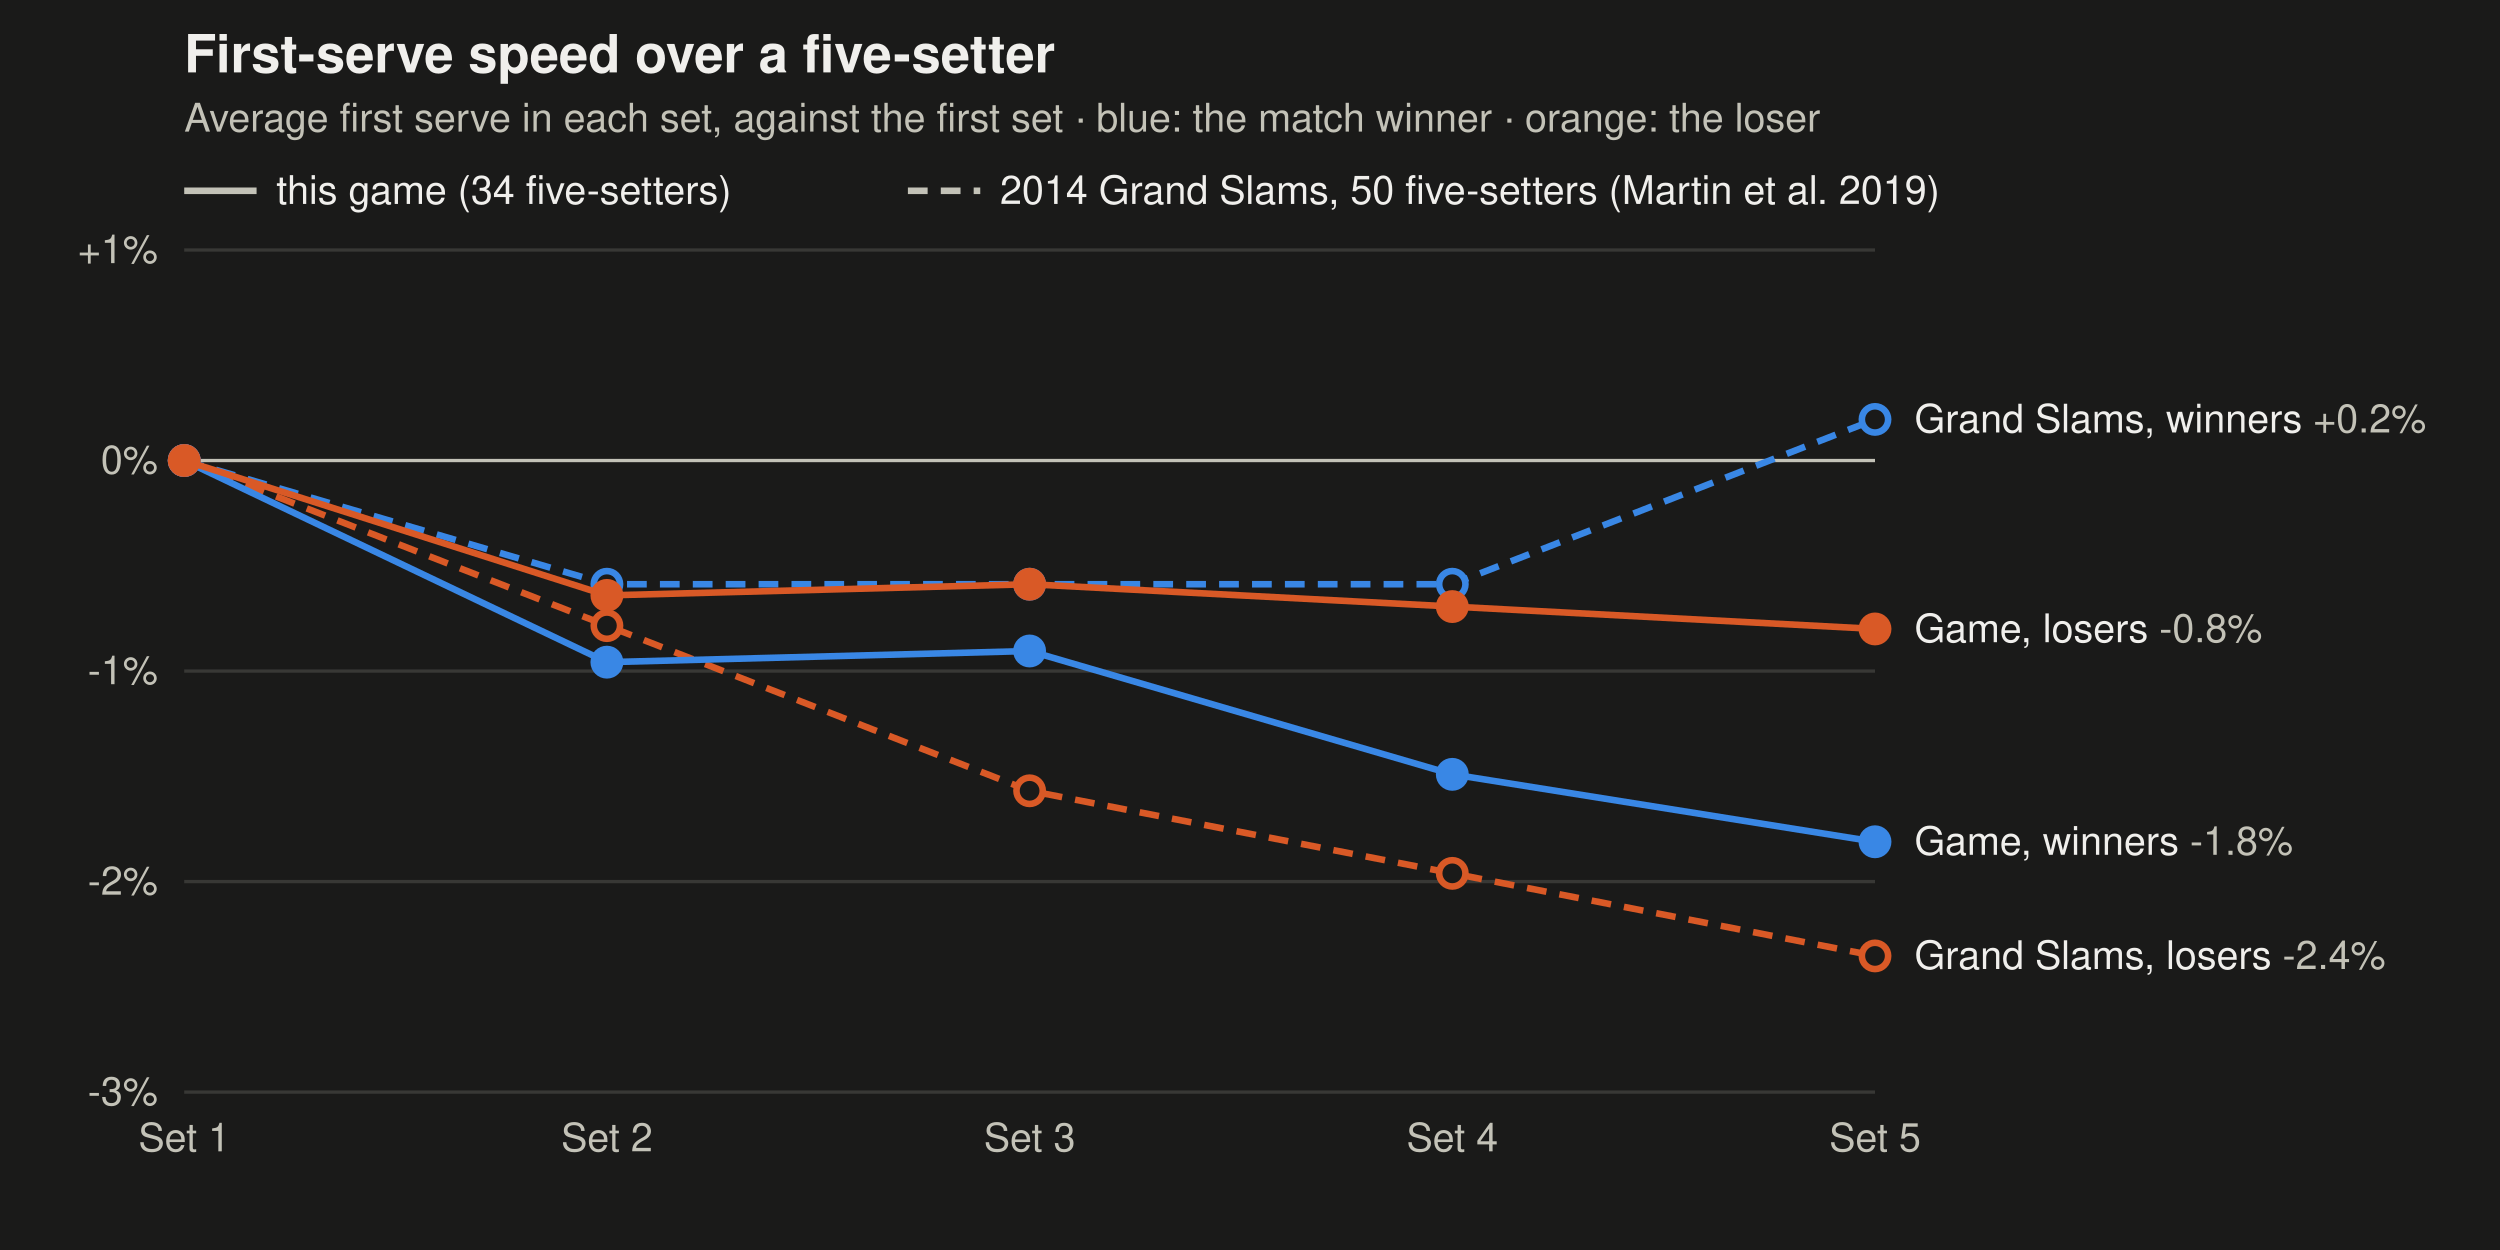
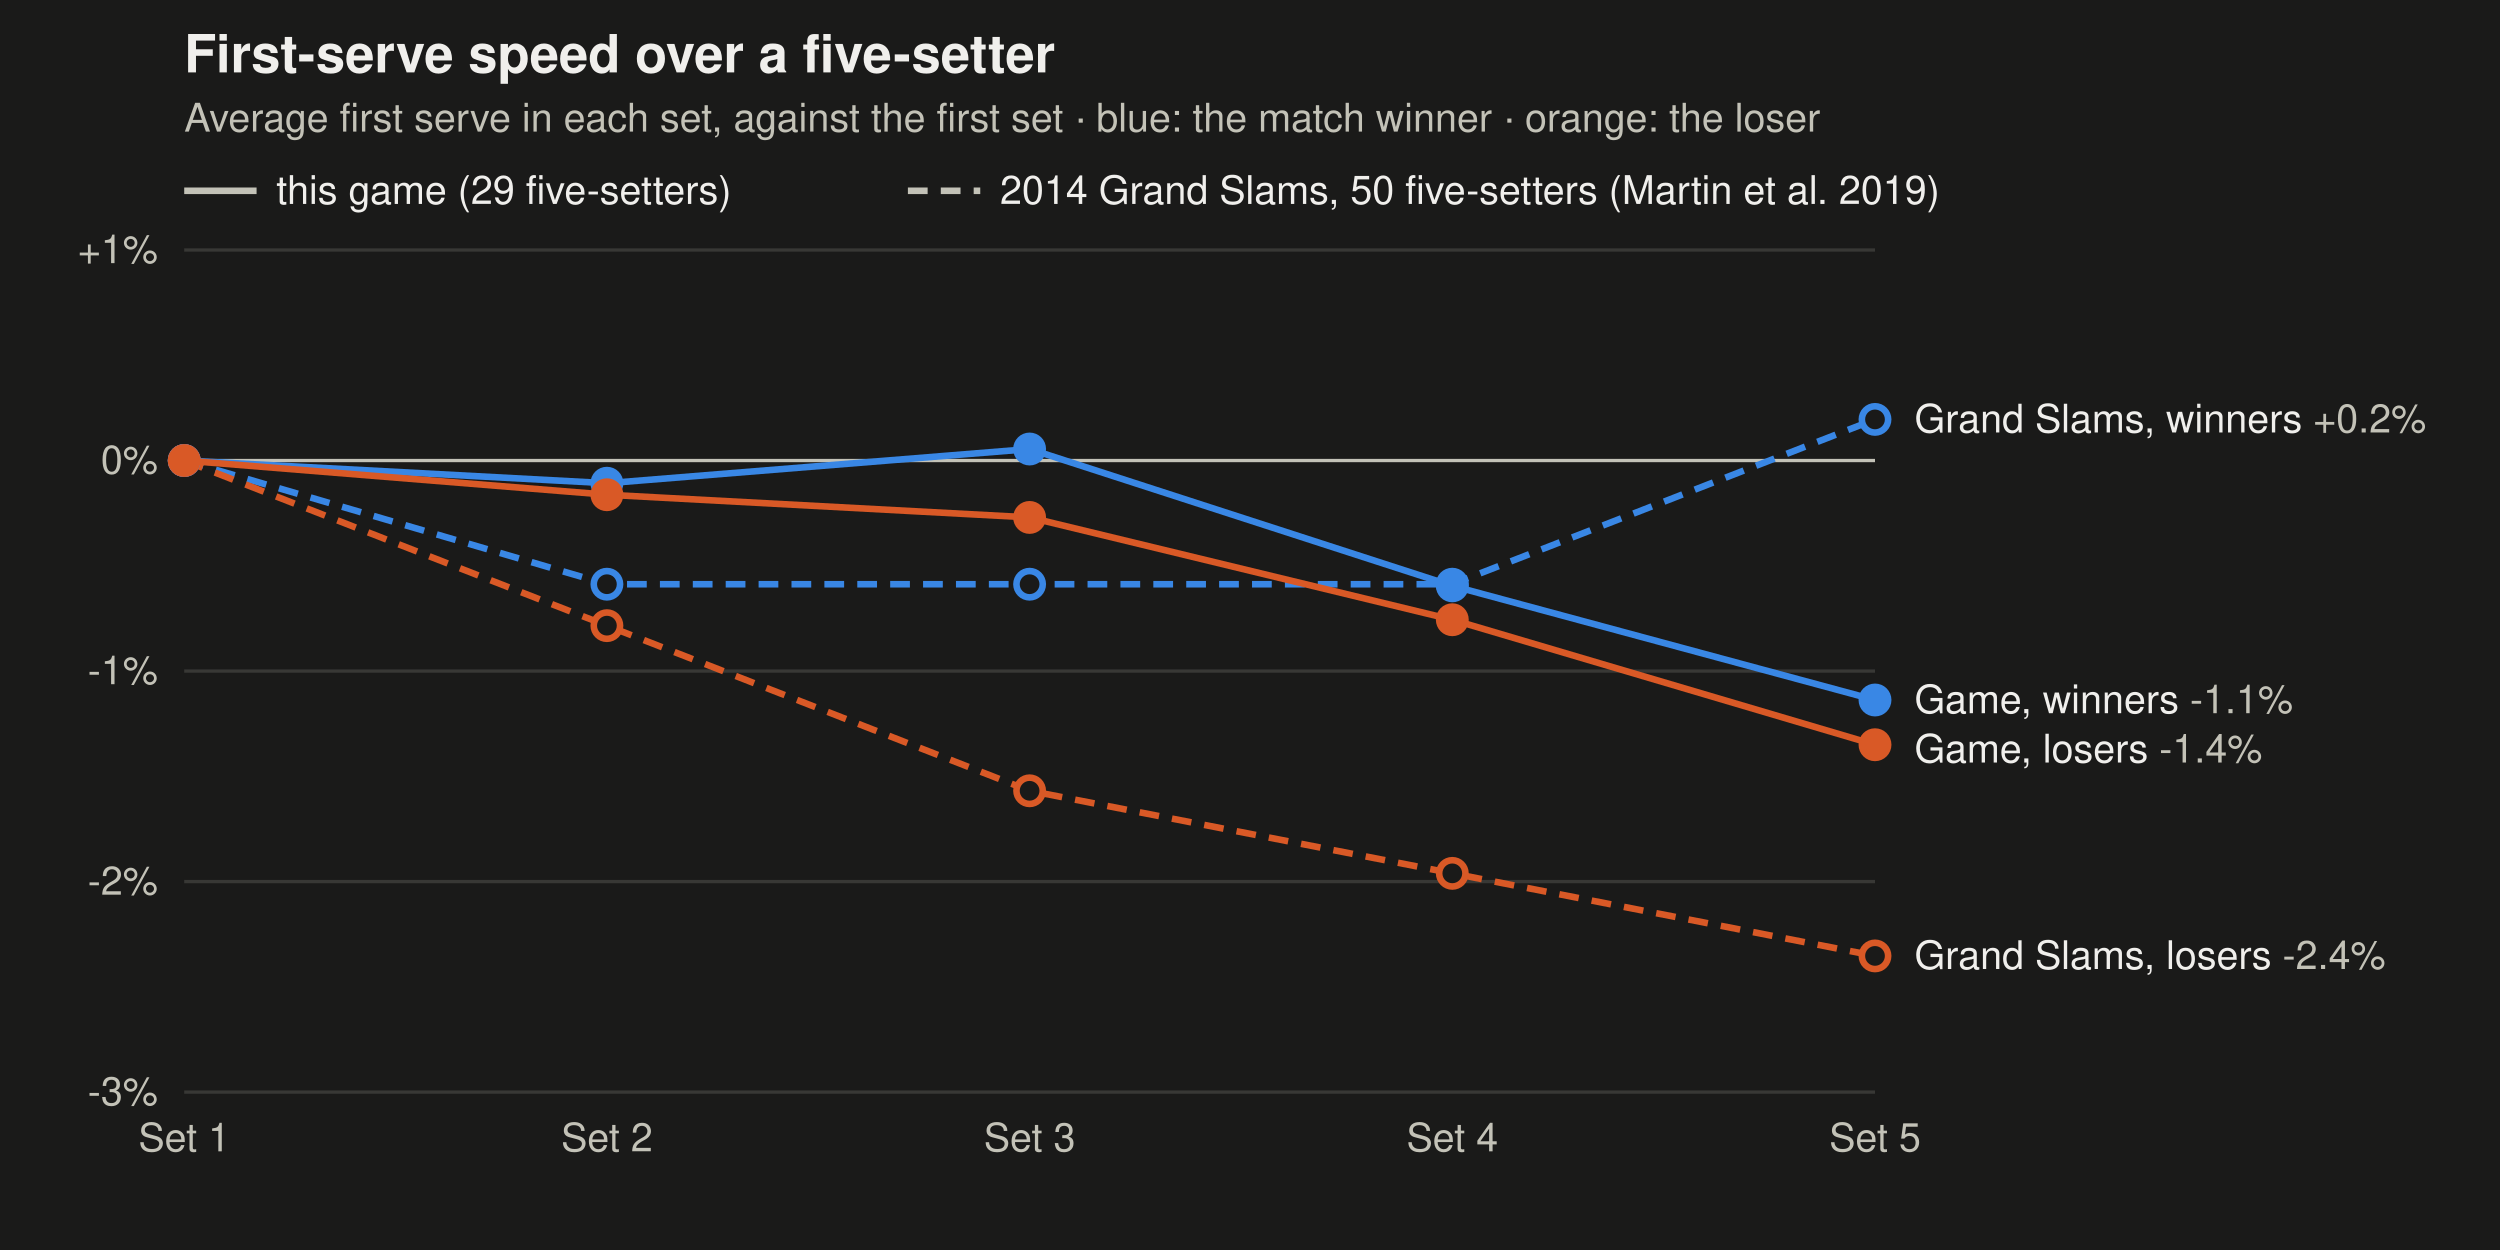
<svg xmlns="http://www.w3.org/2000/svg" viewBox="0 0 760 380" width="760" height="380" font-family="-apple-system,BlinkMacSystemFont,Segoe UI,Helvetica,Arial,sans-serif" role="img" aria-label="First-serve speed by set relative to the first set, winners and losers, in the game and in Grand Slam five-set matches">
  <rect width="760" height="380" fill="#1a1a19" />
  <text x="56" y="22" font-size="16" font-weight="600" fill="#f0efec">First-serve speed over a five-setter</text>
  <text x="56" y="40" font-size="12" fill="#c3c2b7">Average first serve in each set, against the first set · blue: the match winner · orange: the loser</text>
  <line x1="56" x2="78" y1="58" y2="58" stroke="#c3c2b7" stroke-width="2" />
-   <text x="84" y="62" font-size="12" fill="#f0efec">this game (34 five-setters)</text>
+   <text x="84" y="62" font-size="12" fill="#f0efec">this game (29 five-setters)</text>
  <line x1="276" x2="298" y1="58" y2="58" stroke="#c3c2b7" stroke-width="2" stroke-dasharray="6 4" />
  <text x="304" y="62" font-size="12" fill="#f0efec">2014 Grand Slams, 50 five-setters (Martin et al. 2019)</text>
  <line x1="56" x2="570" y1="332" y2="332" stroke="#383835" />
  <text x="48" y="336" text-anchor="end" font-size="12" fill="#c3c2b7">-3%</text>
  <line x1="56" x2="570" y1="268" y2="268" stroke="#383835" />
  <text x="48" y="272" text-anchor="end" font-size="12" fill="#c3c2b7">-2%</text>
  <line x1="56" x2="570" y1="204" y2="204" stroke="#383835" />
  <text x="48" y="208" text-anchor="end" font-size="12" fill="#c3c2b7">-1%</text>
  <line x1="56" x2="570" y1="140" y2="140" stroke="#c3c2b7" />
  <text x="48" y="144" text-anchor="end" font-size="12" fill="#c3c2b7">0%</text>
  <line x1="56" x2="570" y1="76" y2="76" stroke="#383835" />
  <text x="48" y="80" text-anchor="end" font-size="12" fill="#c3c2b7">+1%</text>
  <text x="56" y="350" text-anchor="middle" font-size="12" fill="#c3c2b7">Set 1</text>
  <text x="184.5" y="350" text-anchor="middle" font-size="12" fill="#c3c2b7">Set 2</text>
  <text x="313" y="350" text-anchor="middle" font-size="12" fill="#c3c2b7">Set 3</text>
  <text x="441.5" y="350" text-anchor="middle" font-size="12" fill="#c3c2b7">Set 4</text>
  <text x="570" y="350" text-anchor="middle" font-size="12" fill="#c3c2b7">Set 5</text>
  <polyline points="56.0,140.0 184.5,177.6 313.0,177.6 441.5,177.6 570.0,127.5" fill="none" stroke="#3987e5" stroke-width="2" stroke-dasharray="6 4" stroke-linejoin="round" />
  <circle cx="56.0" cy="140.0" r="4" fill="#1a1a19" stroke="#3987e5" stroke-width="2" />
  <circle cx="184.5" cy="177.6" r="4" fill="#1a1a19" stroke="#3987e5" stroke-width="2" />
  <circle cx="313.0" cy="177.6" r="4" fill="#1a1a19" stroke="#3987e5" stroke-width="2" />
  <circle cx="441.5" cy="177.6" r="4" fill="#1a1a19" stroke="#3987e5" stroke-width="2" />
  <circle cx="570.0" cy="127.5" r="4" fill="#1a1a19" stroke="#3987e5" stroke-width="2" />
  <polyline points="56.0,140.0 184.5,190.2 313.0,240.4 441.5,265.5 570.0,290.6" fill="none" stroke="#d95926" stroke-width="2" stroke-dasharray="6 4" stroke-linejoin="round" />
  <circle cx="56.0" cy="140.0" r="4" fill="#1a1a19" stroke="#d95926" stroke-width="2" />
  <circle cx="184.5" cy="190.2" r="4" fill="#1a1a19" stroke="#d95926" stroke-width="2" />
  <circle cx="313.0" cy="240.4" r="4" fill="#1a1a19" stroke="#d95926" stroke-width="2" />
  <circle cx="441.5" cy="265.5" r="4" fill="#1a1a19" stroke="#d95926" stroke-width="2" />
  <circle cx="570.0" cy="290.6" r="4" fill="#1a1a19" stroke="#d95926" stroke-width="2" />
-   <polyline points="56.0,140.0 184.5,201.3 313.0,197.9 441.5,235.4 570.0,255.9" fill="none" stroke="#3987e5" stroke-width="2" stroke-linejoin="round" />
+   <polyline points="56.0,140.0 184.5,146.9 313.0,136.5 441.5,178.1 570.0,212.8" fill="none" stroke="#3987e5" stroke-width="2" stroke-linejoin="round" />
  <circle cx="56.0" cy="140.0" r="4" fill="#3987e5" stroke="#3987e5" stroke-width="2" />
-   <circle cx="184.5" cy="201.3" r="4" fill="#3987e5" stroke="#3987e5" stroke-width="2" />
-   <circle cx="313.0" cy="197.9" r="4" fill="#3987e5" stroke="#3987e5" stroke-width="2" />
-   <circle cx="441.5" cy="235.4" r="4" fill="#3987e5" stroke="#3987e5" stroke-width="2" />
-   <circle cx="570.0" cy="255.9" r="4" fill="#3987e5" stroke="#3987e5" stroke-width="2" />
-   <polyline points="56.0,140.0 184.5,181.0 313.0,177.6 441.5,184.4 570.0,191.2" fill="none" stroke="#d95926" stroke-width="2" stroke-linejoin="round" />
+   <circle cx="184.5" cy="146.9" r="4" fill="#3987e5" stroke="#3987e5" stroke-width="2" />
+   <circle cx="313.0" cy="136.5" r="4" fill="#3987e5" stroke="#3987e5" stroke-width="2" />
+   <circle cx="441.5" cy="178.1" r="4" fill="#3987e5" stroke="#3987e5" stroke-width="2" />
+   <circle cx="570.0" cy="212.8" r="4" fill="#3987e5" stroke="#3987e5" stroke-width="2" />
+   <polyline points="56.0,140.0 184.5,150.4 313.0,157.3 441.5,188.4 570.0,226.4" fill="none" stroke="#d95926" stroke-width="2" stroke-linejoin="round" />
  <circle cx="56.0" cy="140.0" r="4" fill="#d95926" stroke="#d95926" stroke-width="2" />
-   <circle cx="184.5" cy="181.0" r="4" fill="#d95926" stroke="#d95926" stroke-width="2" />
-   <circle cx="313.0" cy="177.6" r="4" fill="#d95926" stroke="#d95926" stroke-width="2" />
-   <circle cx="441.5" cy="184.4" r="4" fill="#d95926" stroke="#d95926" stroke-width="2" />
-   <circle cx="570.0" cy="191.2" r="4" fill="#d95926" stroke="#d95926" stroke-width="2" />
+   <circle cx="184.5" cy="150.4" r="4" fill="#d95926" stroke="#d95926" stroke-width="2" />
+   <circle cx="313.0" cy="157.3" r="4" fill="#d95926" stroke="#d95926" stroke-width="2" />
+   <circle cx="441.5" cy="188.4" r="4" fill="#d95926" stroke="#d95926" stroke-width="2" />
+   <circle cx="570.0" cy="226.4" r="4" fill="#d95926" stroke="#d95926" stroke-width="2" />
  <text x="582" y="131.476" font-size="12" fill="#f0efec">Grand Slams, winners <tspan fill="#c3c2b7">+0.2%</tspan>
  </text>
-   <text x="582" y="195.227" font-size="12" fill="#f0efec">Game, losers <tspan fill="#c3c2b7">-0.8%</tspan>
+   <text x="582" y="216.806" font-size="12" fill="#f0efec">Game, winners <tspan fill="#c3c2b7">-1.1%</tspan>
  </text>
-   <text x="582" y="259.868" font-size="12" fill="#f0efec">Game, winners <tspan fill="#c3c2b7">-1.8%</tspan>
+   <text x="582" y="231.806" font-size="12" fill="#f0efec">Game, losers <tspan fill="#c3c2b7">-1.4%</tspan>
  </text>
  <text x="582" y="294.588" font-size="12" fill="#f0efec">Grand Slams, losers <tspan fill="#c3c2b7">-2.4%</tspan>
  </text>
</svg>
